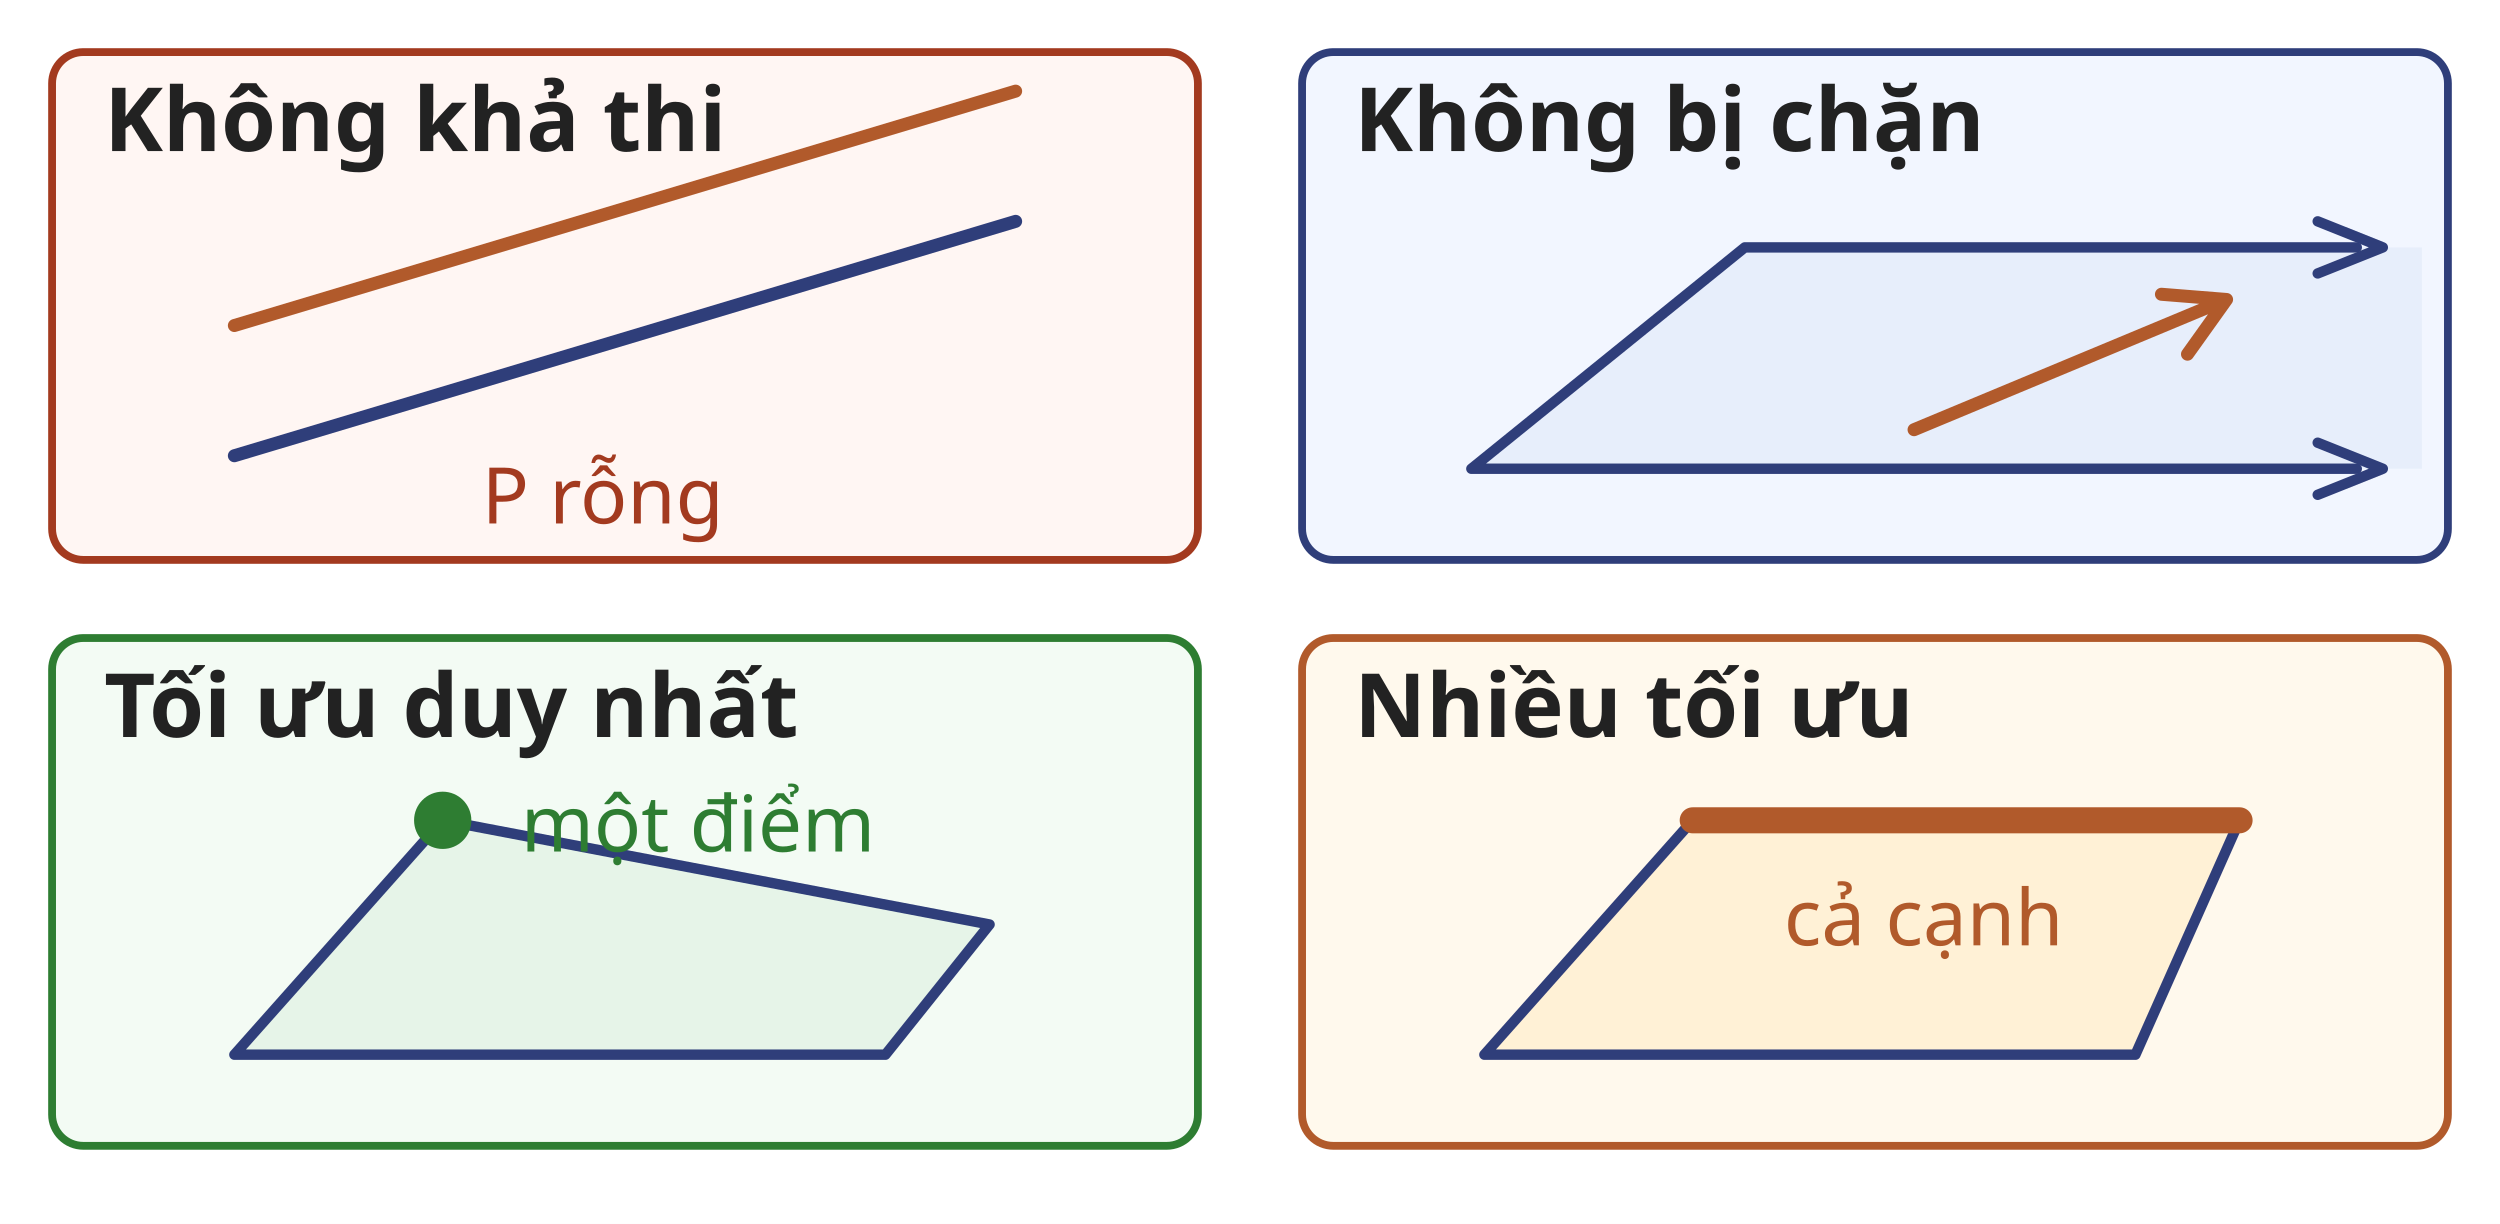
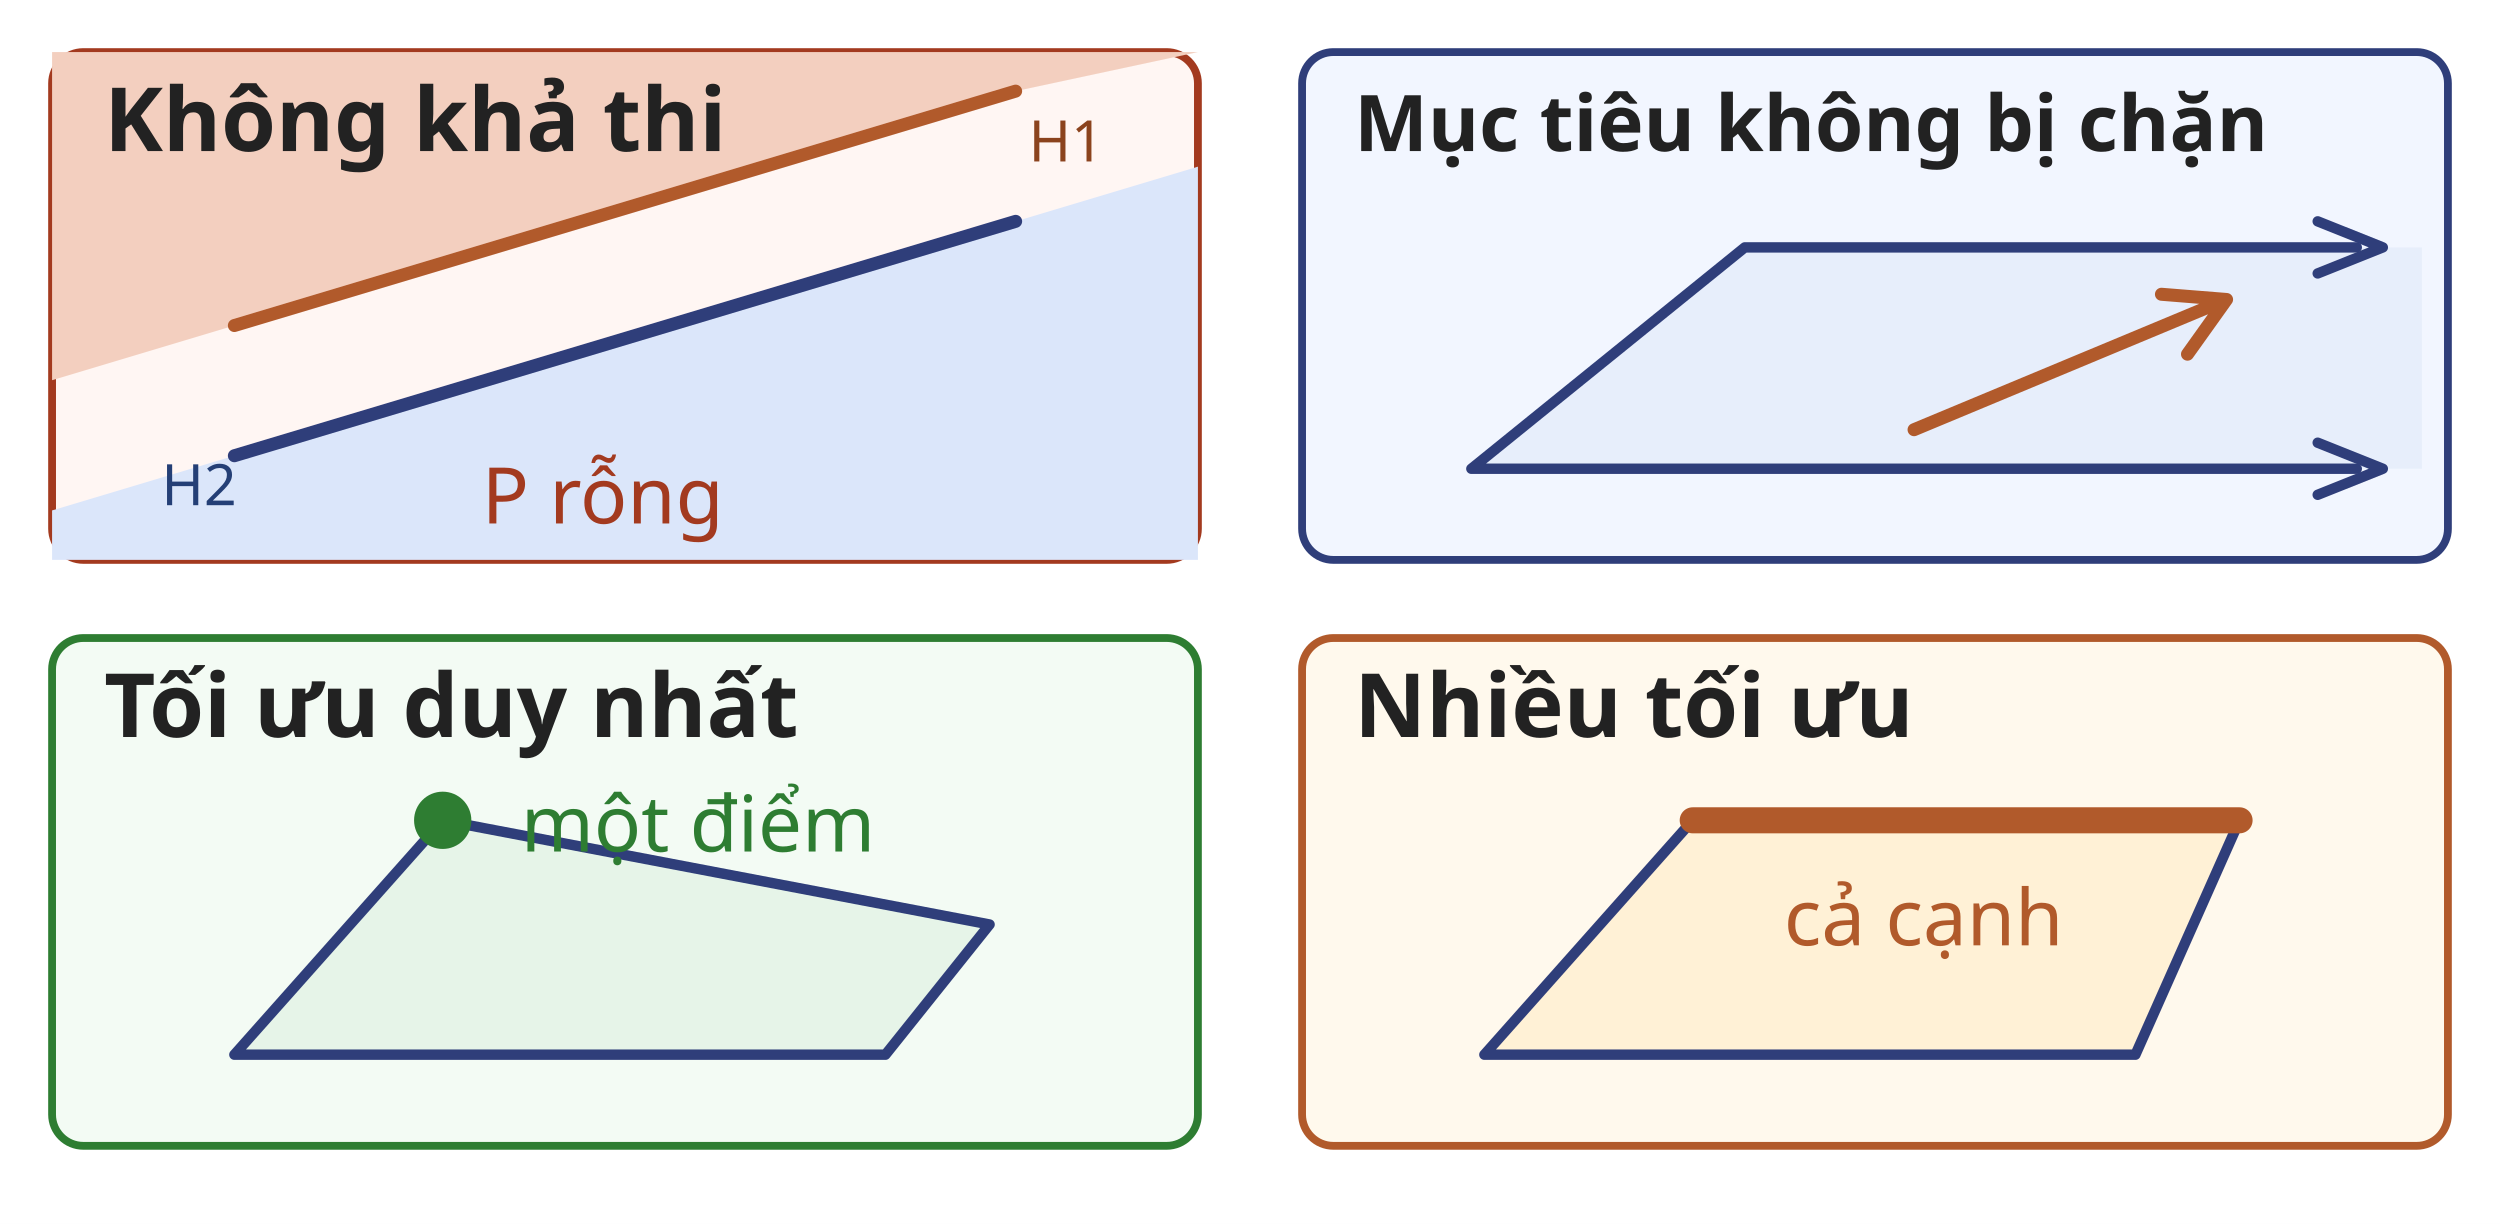
<svg xmlns="http://www.w3.org/2000/svg" viewBox="0 0 960 470" role="img" aria-labelledby="title desc">
  <rect width="960" height="470" fill="#fff" />
  <g font-family="sans-serif" font-size="30" fill="#222" stroke-linecap="round" stroke-linejoin="round">
    <g transform="translate(20 20)">
      <rect width="440" height="195" rx="12" fill="#fff6f3" stroke="#a33a1f" stroke-width="3" />
+       <path d="M0 0H440V0L370 15L70 105L0 126Z" fill="#f3cfbf" />
+       <path d="M0 176L70 155L370 65L440 44V195H0Z" fill="#dbe6fa" />
      <text x="20" y="38" font-size="34" font-weight="700">Không khả thi</text>
      <line x1="70" y1="155" x2="370" y2="65" stroke="#2f3e7a" stroke-width="5" />
      <line x1="70" y1="105" x2="370" y2="15" stroke="#b15a2b" stroke-width="5" />
+       <text x="375" y="42" font-size="22" fill="#8b431d">H1</text>
+       <text x="42" y="174" font-size="22" fill="#243f76">H2</text>
      <text x="165" y="181" fill="#a33a1f">P rỗng</text>
    </g>
    <g transform="translate(500 20)">
      <rect width="440" height="195" rx="12" fill="#f2f6ff" stroke="#2f3e7a" stroke-width="3" />
-       <text x="20" y="38" font-size="34" font-weight="700">Không bị chặn</text>
+       <text x="20" y="38" font-size="30" font-weight="700">Mục tiêu không bị chặn</text>
      <path d="M65 160L170 75L430 75L430 160Z" fill="#e7eefb" stroke="none" />
      <path d="M65 160L170 75L405 75M65 160L405 160" fill="none" stroke="#2f3e7a" stroke-width="4" />
      <path d="M390 65L415 75L390 85M390 150L415 160L390 170" fill="none" stroke="#2f3e7a" stroke-width="4" />
      <path d="M235 145L355 95M355 95L330 93M355 95L340 116" stroke="#b15a2b" stroke-width="5" />
    </g>
    <g transform="translate(20 245)">
      <rect width="440" height="195" rx="12" fill="#f3fbf4" stroke="#2e7d32" stroke-width="3" />
      <text x="20" y="38" font-size="34" font-weight="700">Tối ưu duy nhất</text>
      <path d="M70 160L150 70L360 110L320 160Z" fill="#e6f4e8" stroke="#2f3e7a" stroke-width="4" />
      <circle cx="150" cy="70" r="11" fill="#2e7d32" />
      <text x="180" y="82" fill="#2e7d32">một điểm</text>
    </g>
    <g transform="translate(500 245)">
      <rect width="440" height="195" rx="12" fill="#fff9ed" stroke="#b15a2b" stroke-width="3" />
      <text x="20" y="38" font-size="34" font-weight="700">Nhiều tối ưu</text>
      <path d="M70 160L150 70L360 70L320 160Z" fill="#fff1d6" stroke="#2f3e7a" stroke-width="4" />
      <line x1="150" y1="70" x2="360" y2="70" stroke="#b15a2b" stroke-width="10" />
      <text x="185" y="118" fill="#b15a2b">cả cạnh</text>
    </g>
  </g>
</svg>
